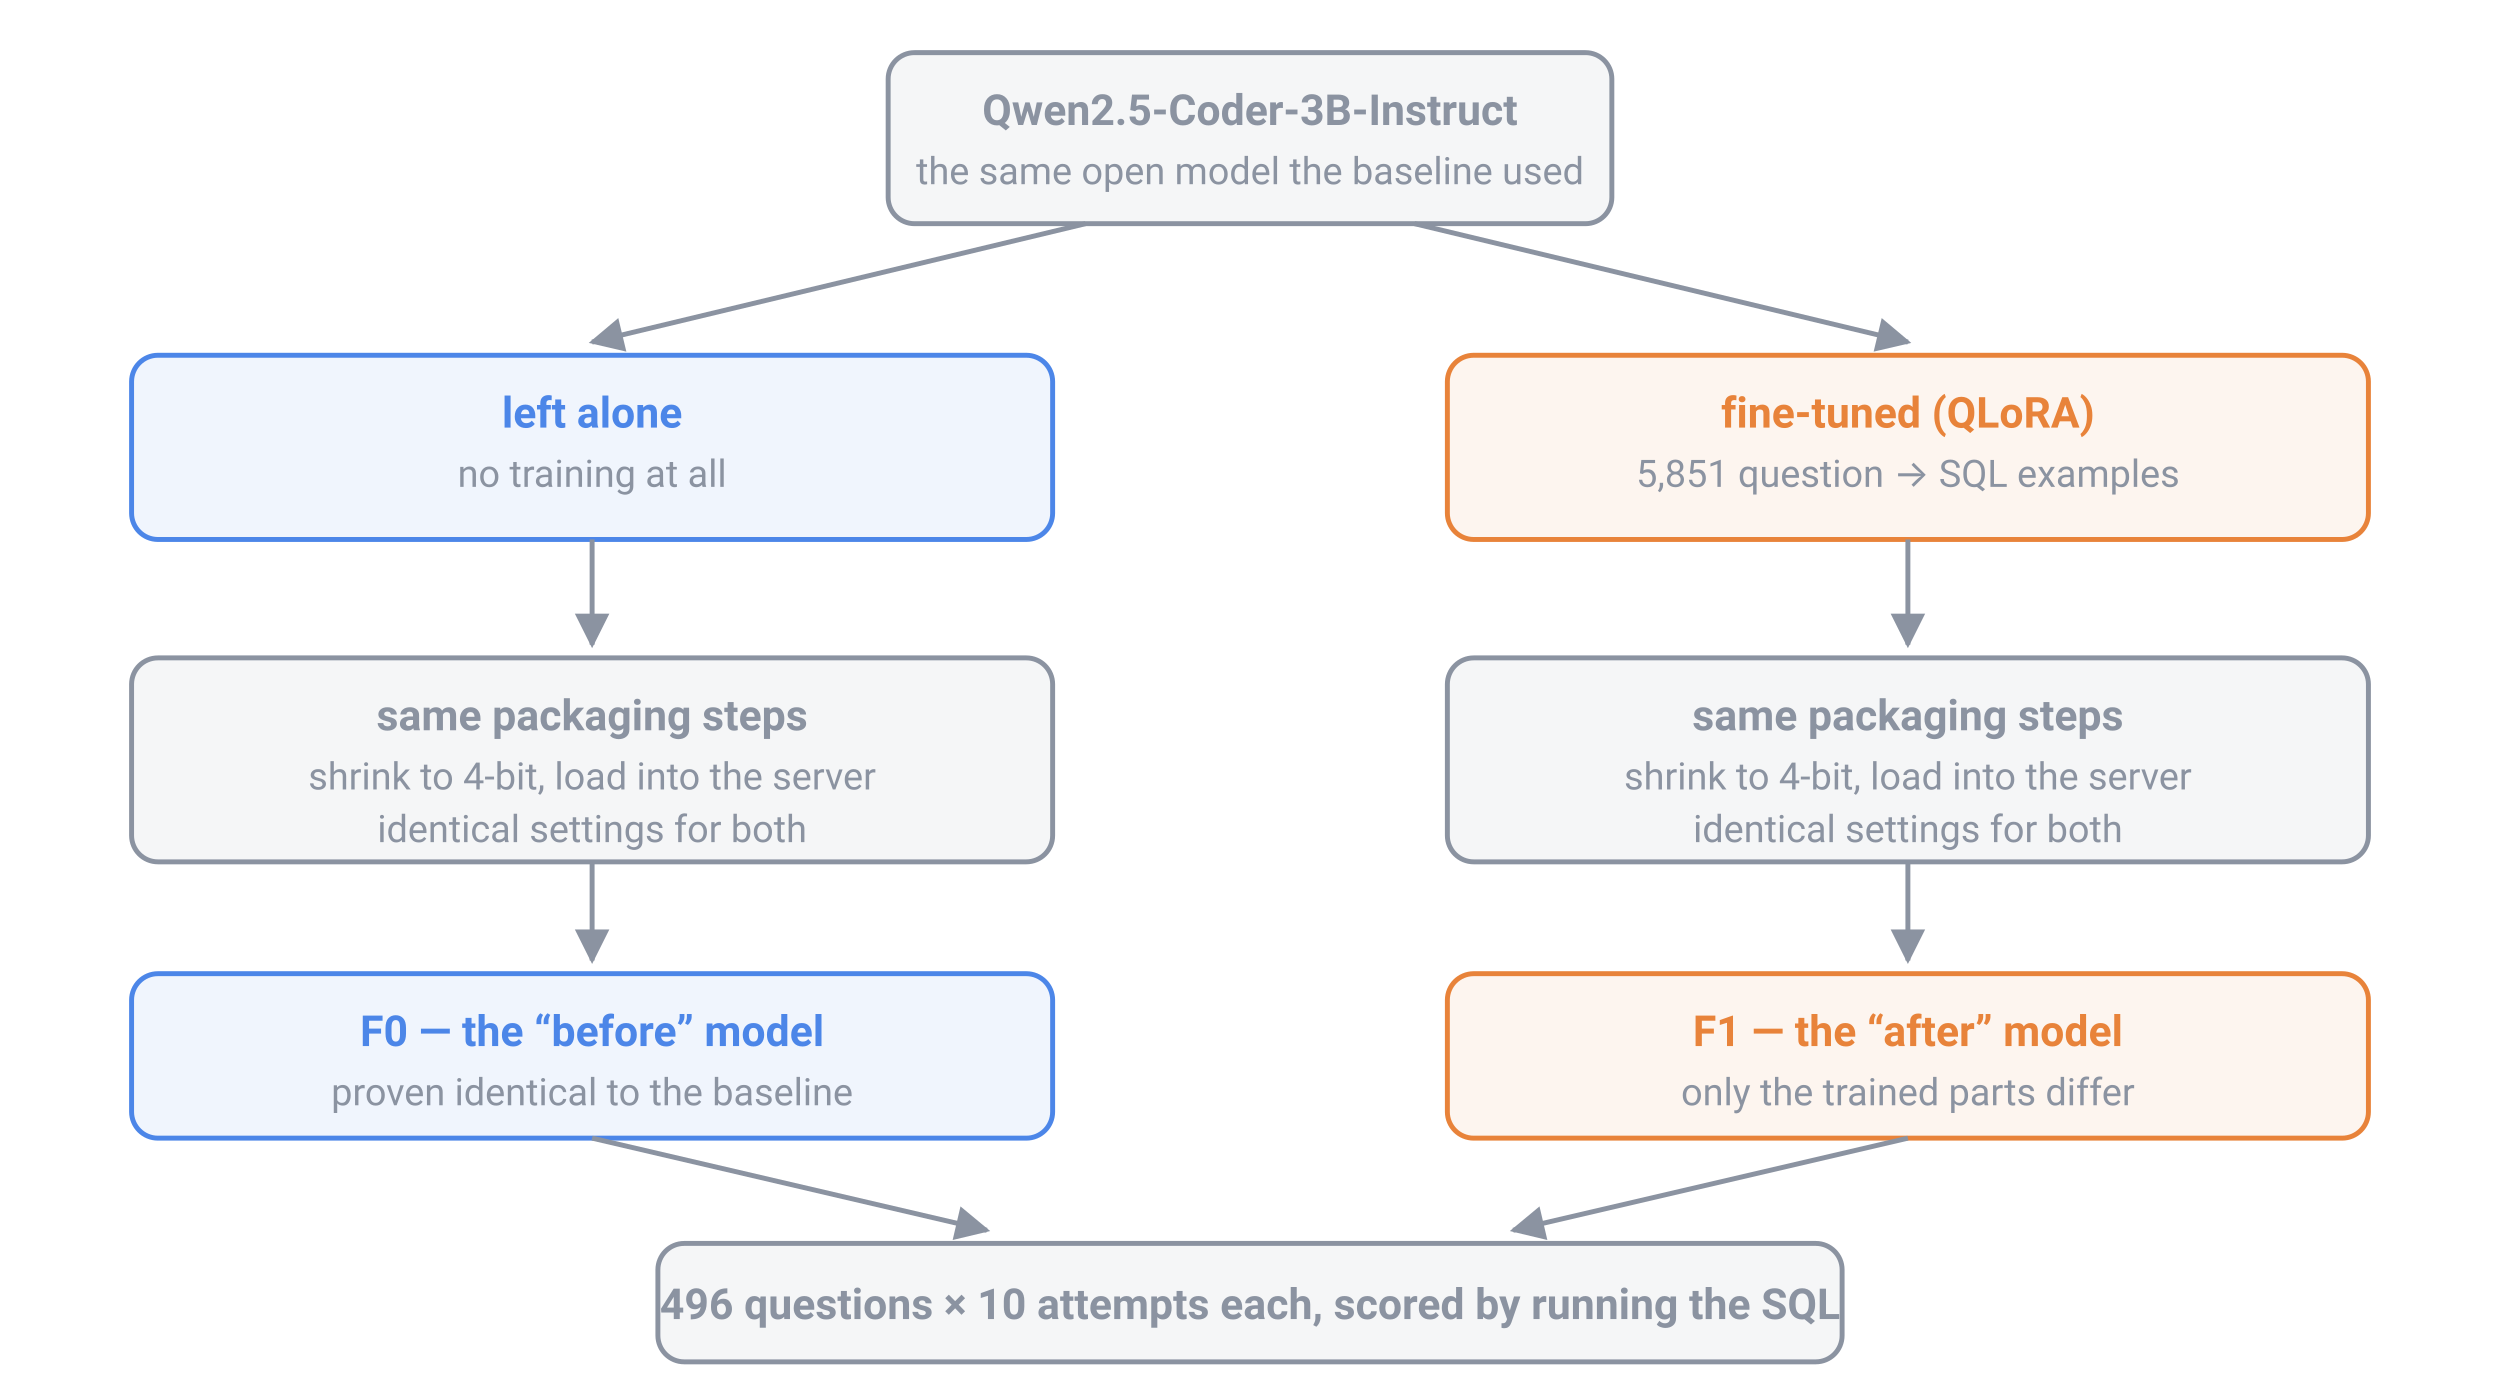
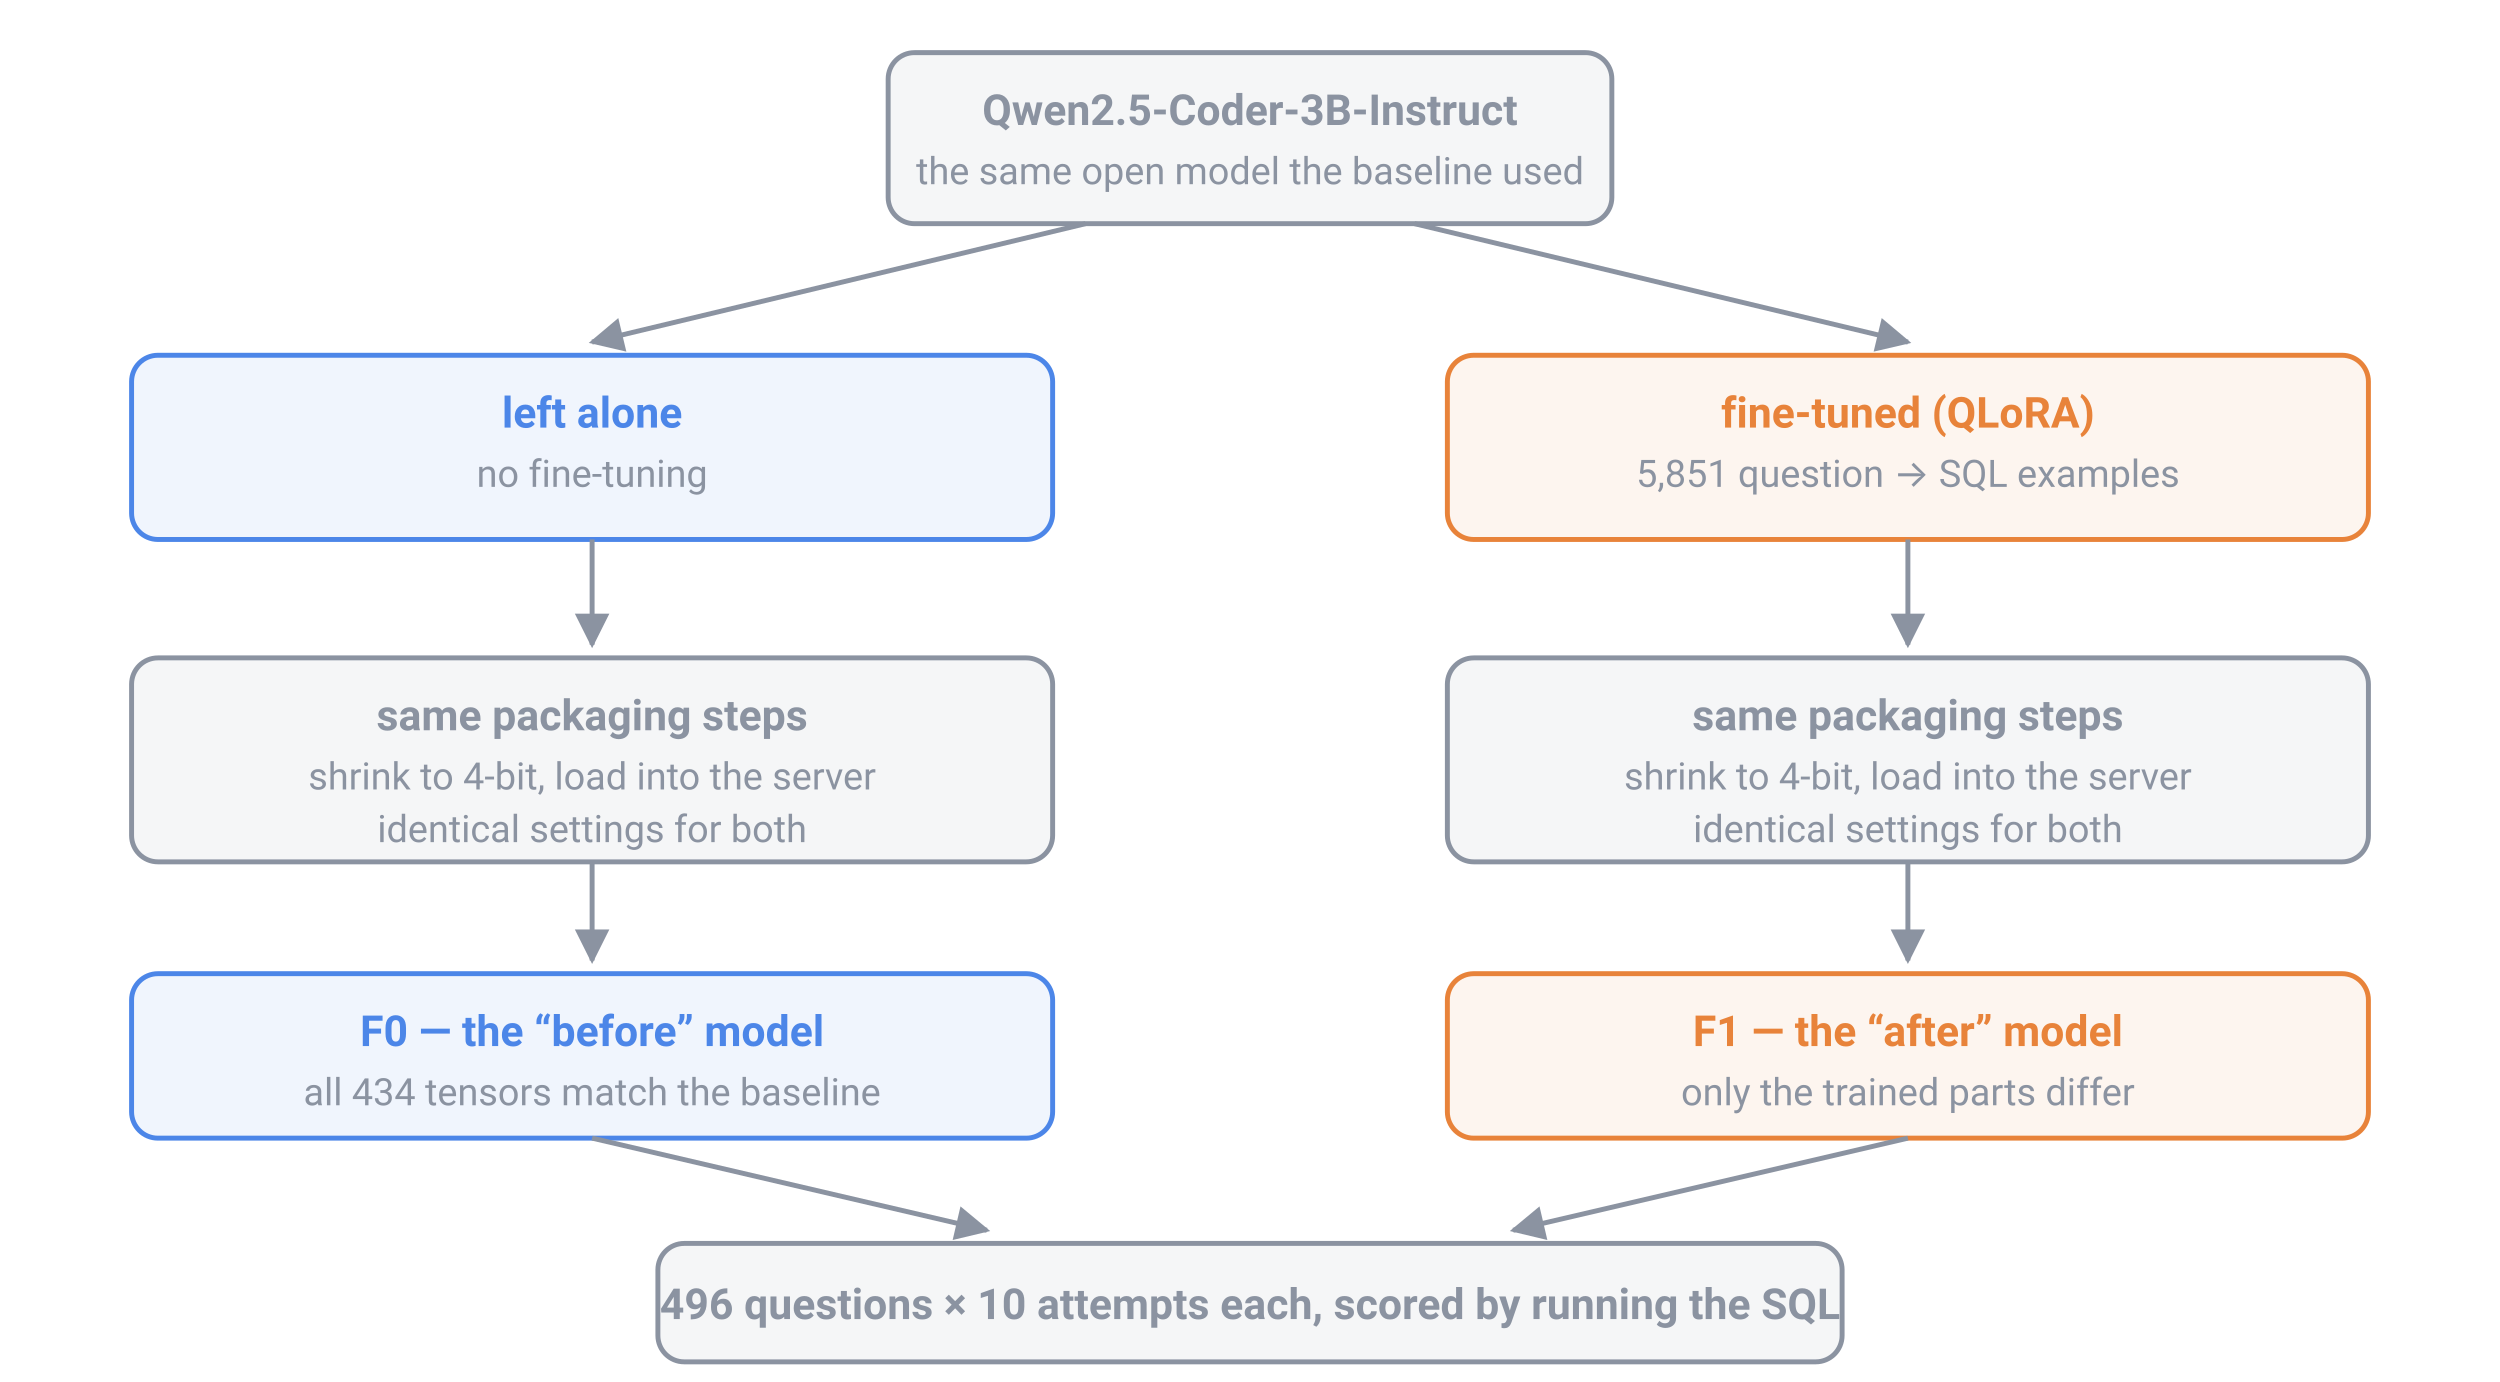
<svg xmlns="http://www.w3.org/2000/svg" viewBox="0 0 760 420" width="760" height="420" role="img" aria-label="How the two models are built and measured">
  <defs>
    <marker id="arrow" viewBox="0 0 10 10" refX="9" refY="5" markerWidth="7" markerHeight="7" orient="auto-start-reverse">
      <path d="M 0 0 L 10 5 L 0 10 z" fill="#8b93a1" />
    </marker>
  </defs>
  <style>
  .box { fill: #4c86e814; stroke: #4c86e8; stroke-width: 1.5; rx: 8; }
  .boxt { fill: #e8833a14; stroke: #e8833a; stroke-width: 1.5; rx: 8; }
  .boxn { fill: #8b93a114; stroke: #8b93a1; stroke-width: 1.5; rx: 8; }
  .t { font-family: -apple-system, BlinkMacSystemFont, 'Segoe UI', Roboto, sans-serif; font-size: 12.5px; fill: #8b93a1; }
  .h { font-family: -apple-system, BlinkMacSystemFont, 'Segoe UI', Roboto, sans-serif; font-size: 13px; font-weight: 700; }
  .s { font-family: -apple-system, BlinkMacSystemFont, 'Segoe UI', Roboto, sans-serif; font-size: 11.5px; fill: #8b93a1; }
</style>
  <rect x="270" y="16" width="220" height="52" class="boxn" />
  <text x="380" y="38" class="h" fill="#8b93a1" text-anchor="middle">Qwen2.5-Coder-3B-Instruct</text>
  <text x="380" y="56" class="s" text-anchor="middle">the same open model the baseline used</text>
  <line x1="330" y1="68" x2="180" y2="104" stroke="#8b93a1" stroke-width="1.5" marker-end="url(#arrow)" />
  <line x1="430" y1="68" x2="580" y2="104" stroke="#8b93a1" stroke-width="1.5" marker-end="url(#arrow)" />
  <rect x="40" y="108" width="280" height="56" class="box" />
  <text x="180" y="130" class="h" fill="#4c86e8" text-anchor="middle">left alone</text>
-   <text x="180" y="148" class="s" text-anchor="middle">no training at all</text>
+   <text x="180" y="148" class="s" text-anchor="middle">no fine-tuning</text>
  <rect x="440" y="108" width="280" height="56" class="boxt" />
  <text x="580" y="130" class="h" fill="#e8833a" text-anchor="middle">fine-tuned (QLoRA)</text>
  <text x="580" y="148" class="s" text-anchor="middle">5,851 question → SQL examples</text>
  <line x1="180" y1="164" x2="180" y2="196" stroke="#8b93a1" stroke-width="1.5" marker-end="url(#arrow)" />
  <line x1="580" y1="164" x2="580" y2="196" stroke="#8b93a1" stroke-width="1.5" marker-end="url(#arrow)" />
  <rect x="40" y="200" width="280" height="62" class="boxn" />
  <text x="180" y="222" class="h" fill="#8b93a1" text-anchor="middle">same packaging steps</text>
  <text x="180" y="240" class="s" text-anchor="middle">shrink to 4-bit, load into the server</text>
  <text x="180" y="256" class="s" text-anchor="middle">identical settings for both</text>
  <rect x="440" y="200" width="280" height="62" class="boxn" />
  <text x="580" y="222" class="h" fill="#8b93a1" text-anchor="middle">same packaging steps</text>
  <text x="580" y="240" class="s" text-anchor="middle">shrink to 4-bit, load into the server</text>
  <text x="580" y="256" class="s" text-anchor="middle">identical settings for both</text>
  <line x1="180" y1="262" x2="180" y2="292" stroke="#8b93a1" stroke-width="1.5" marker-end="url(#arrow)" />
  <line x1="580" y1="262" x2="580" y2="292" stroke="#8b93a1" stroke-width="1.5" marker-end="url(#arrow)" />
  <rect x="40" y="296" width="280" height="50" class="box" />
  <text x="180" y="318" class="h" fill="#4c86e8" text-anchor="middle">F0 — the “before” model</text>
-   <text x="180" y="336" class="s" text-anchor="middle">proven identical to the baseline</text>
+   <text x="180" y="336" class="s" text-anchor="middle">all 434 tensors match the baseline</text>
  <rect x="440" y="296" width="280" height="50" class="boxt" />
  <text x="580" y="318" class="h" fill="#e8833a" text-anchor="middle">F1 — the “after” model</text>
  <text x="580" y="336" class="s" text-anchor="middle">only the trained parts differ</text>
  <line x1="180" y1="346" x2="300" y2="374" stroke="#8b93a1" stroke-width="1.5" marker-end="url(#arrow)" />
  <line x1="580" y1="346" x2="460" y2="374" stroke="#8b93a1" stroke-width="1.5" marker-end="url(#arrow)" />
  <rect x="200" y="378" width="360" height="36" class="boxn" />
  <text x="380" y="401" class="h" fill="#8b93a1" text-anchor="middle">496 questions × 10 attempts each, scored by running the SQL</text>
</svg>
